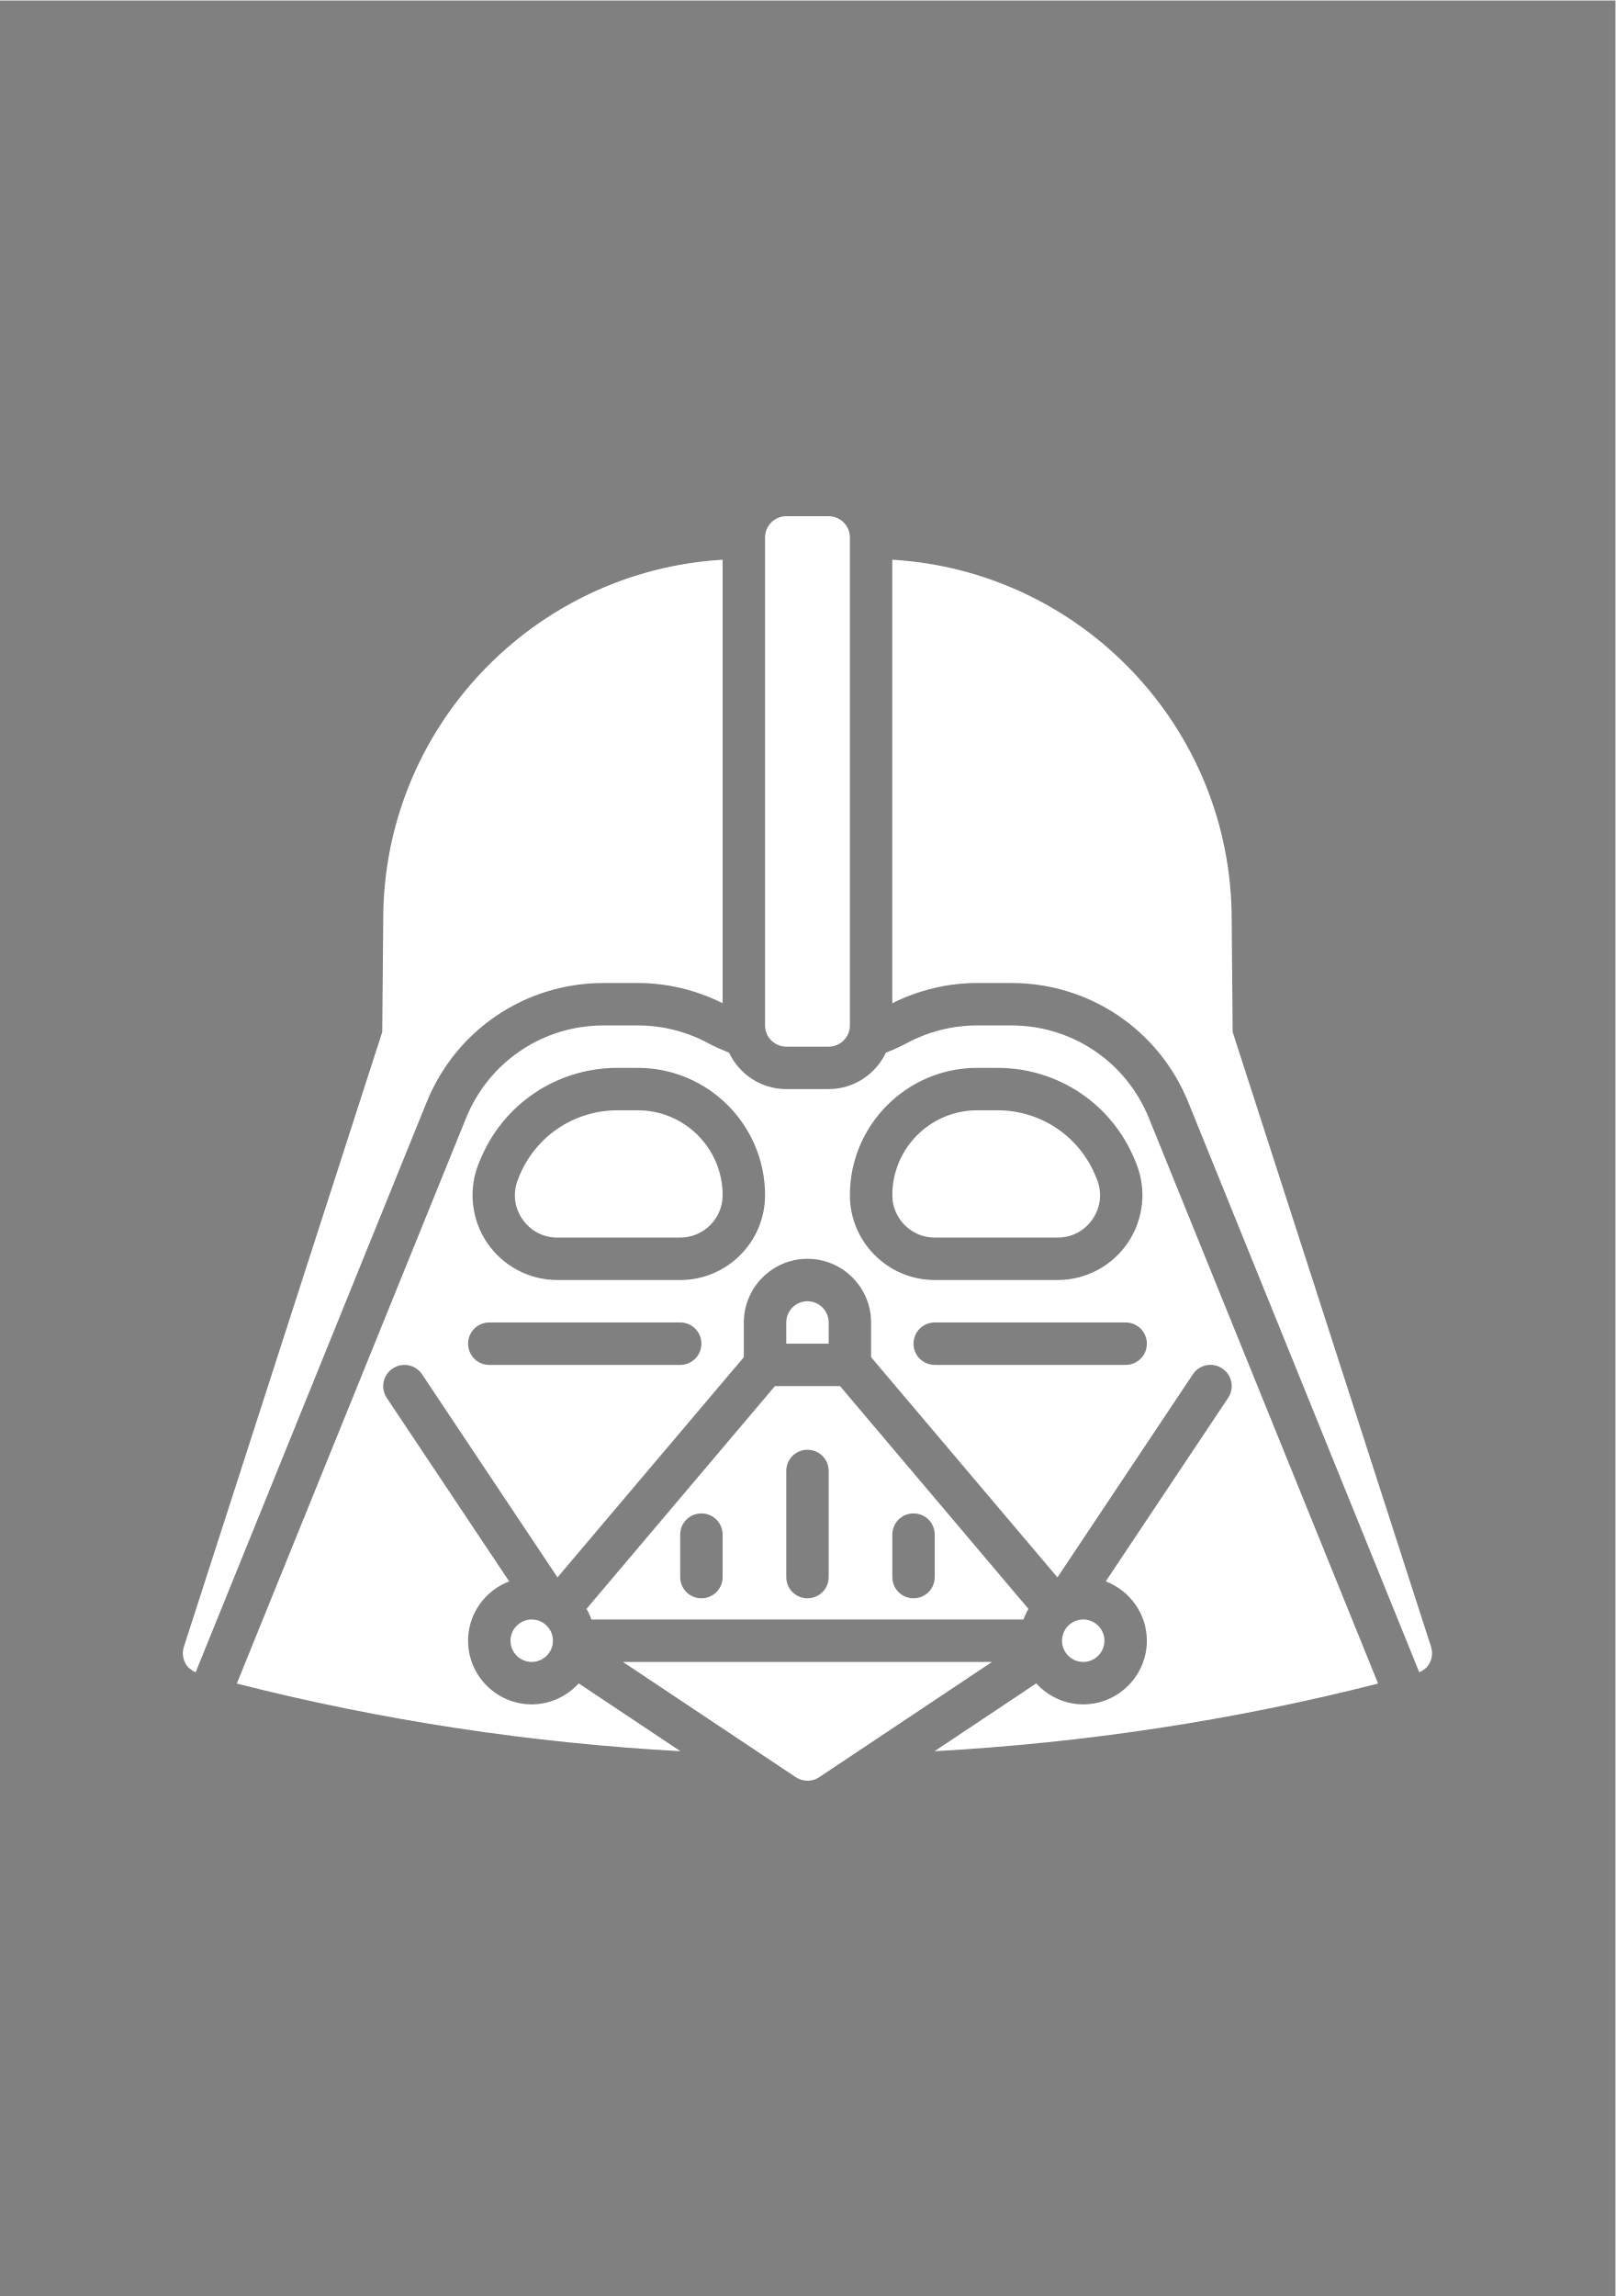
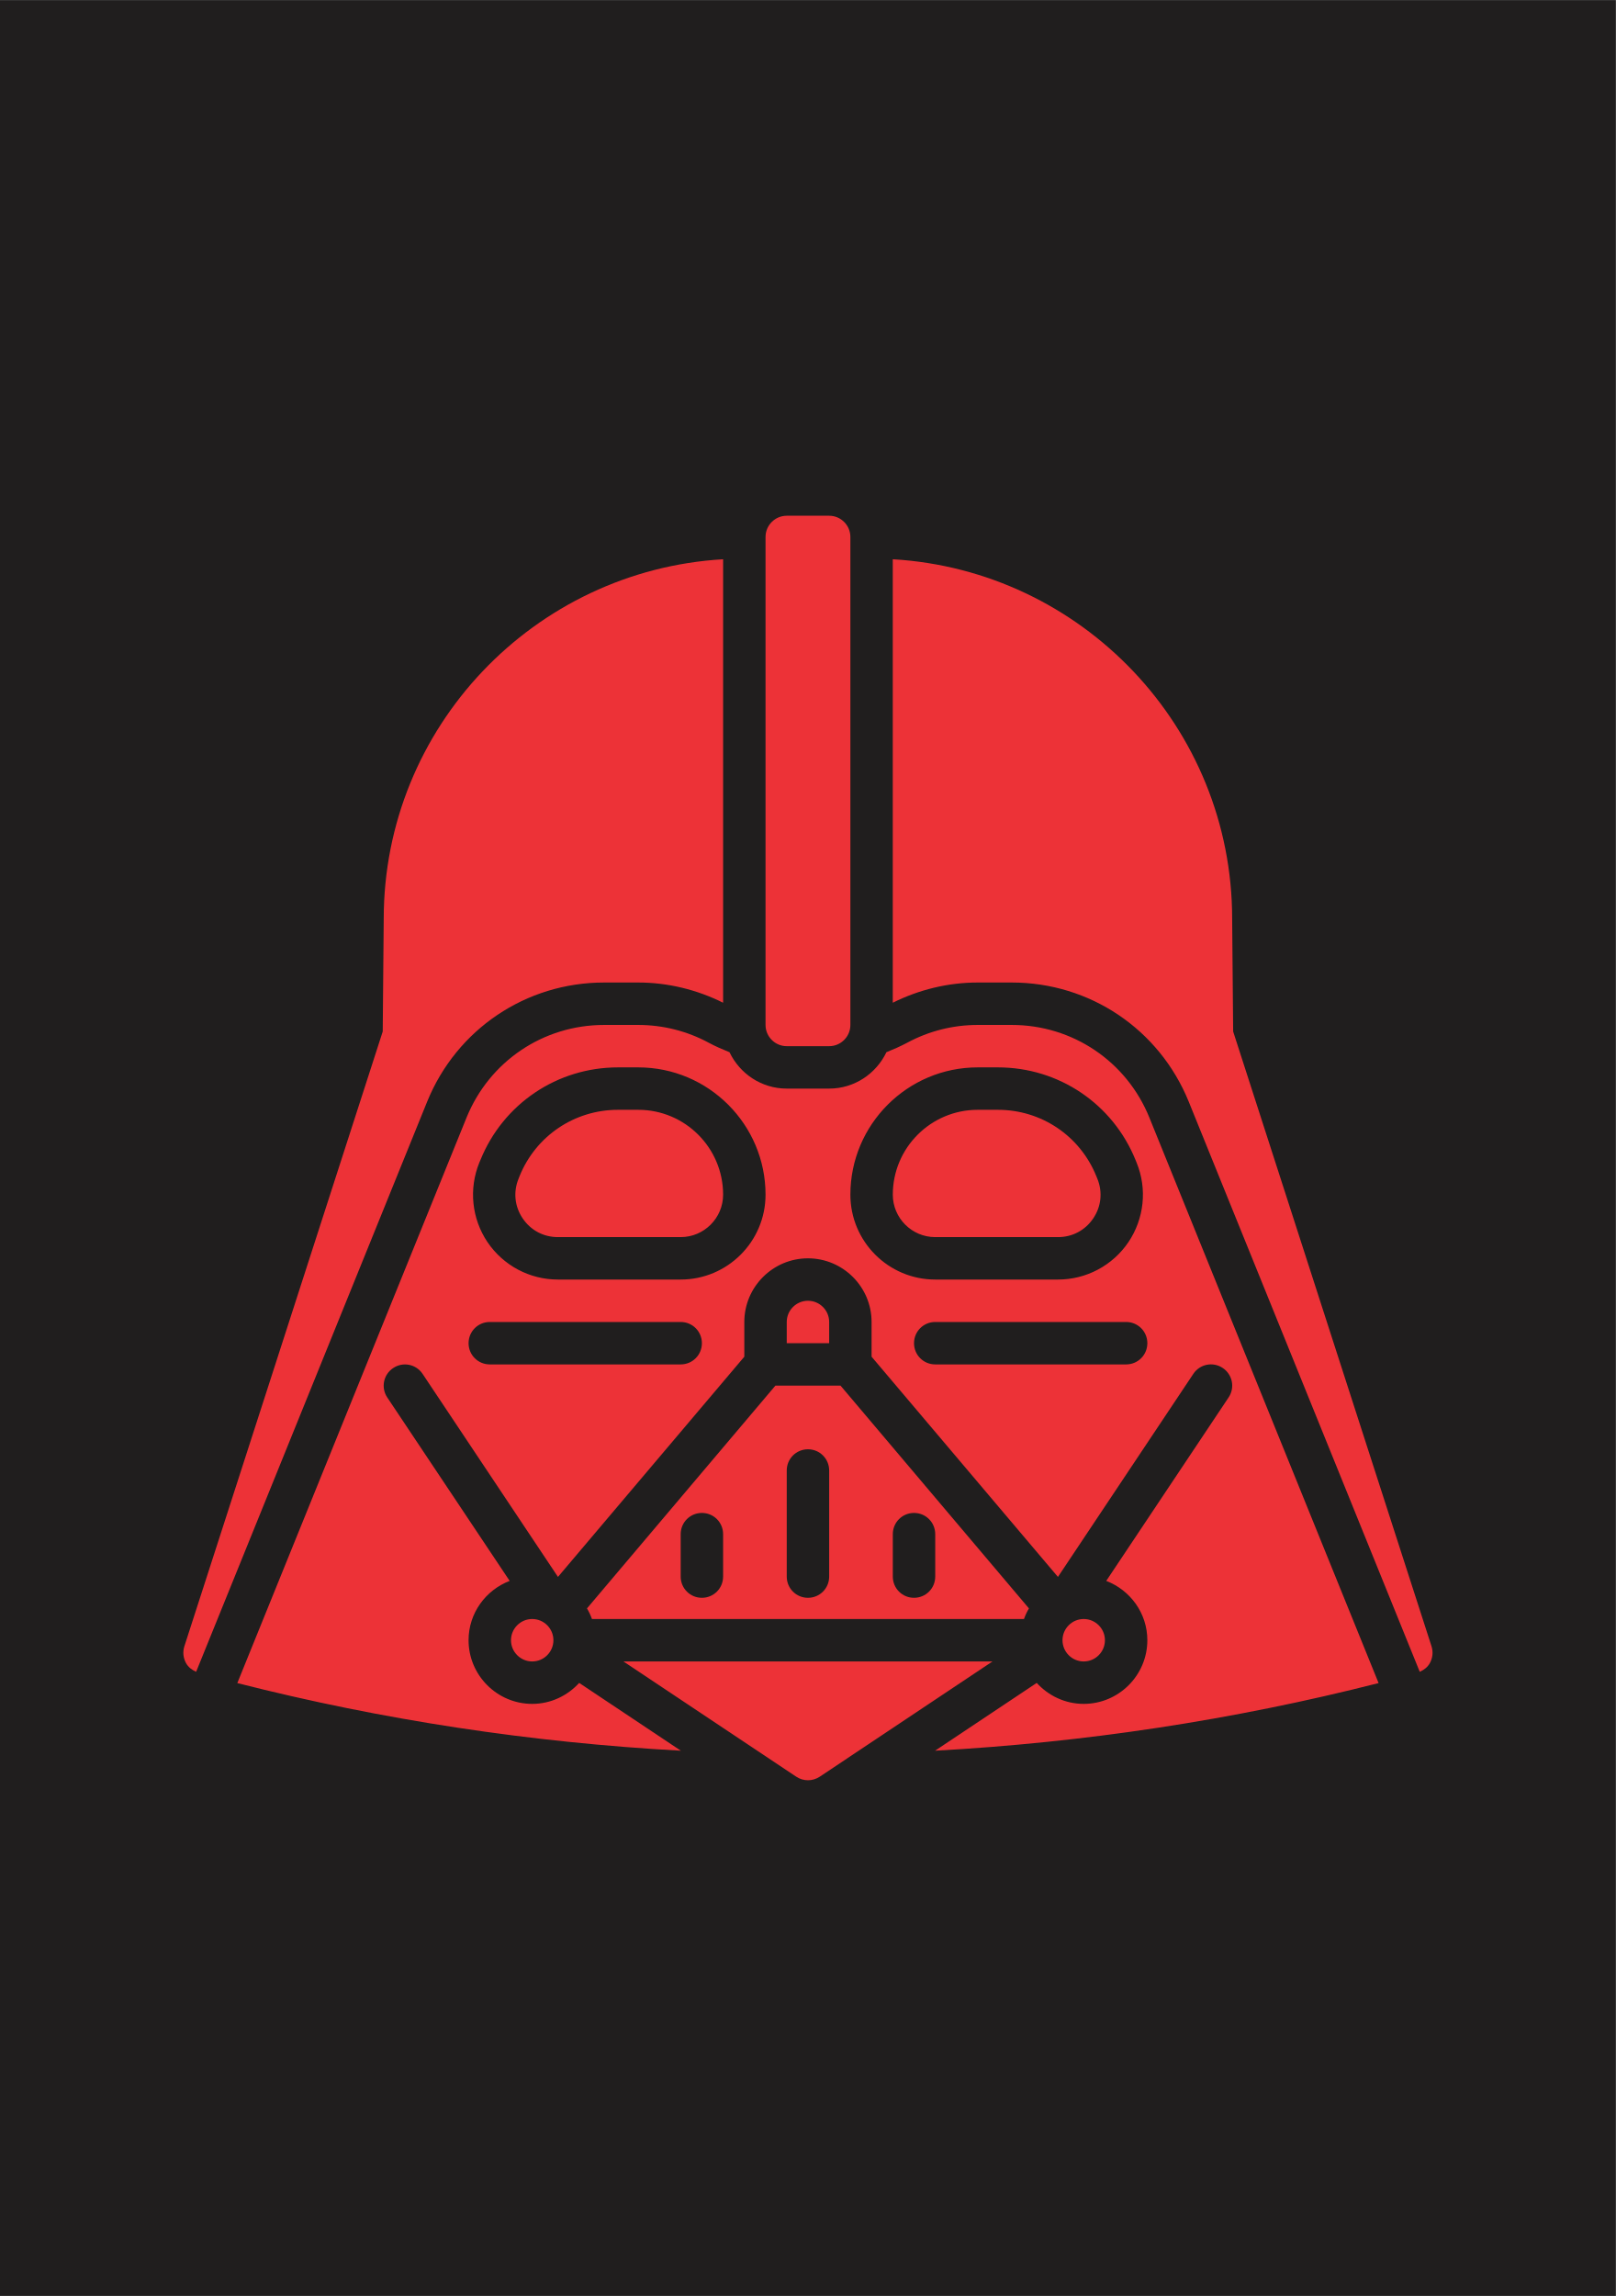
- <svg xmlns="http://www.w3.org/2000/svg" xml:space="preserve" width="6.929in" height="9.843in" version="1.1" style="shape-rendering:geometricPrecision; text-rendering:geometricPrecision; image-rendering:optimizeQuality; fill-rule:evenodd; clip-rule:evenodd" viewBox="0 0 6929.13 9842.52">
+ <svg xmlns="http://www.w3.org/2000/svg" xml:space="preserve" width="6.929in" height="9.843in" version="1.1" style="shape-rendering:geometricPrecision; text-rendering:geometricPrecision; image-rendering:optimizeQuality; fill-rule:evenodd; clip-rule:evenodd" viewBox="0 0 6924.94 9836.57">
  <defs>
    <style type="text/css">
   
-     .fil0 {fill:gray}
-     .fil1 {fill:white}
+     .fil1 {fill:#ED3237}
+     .fil0 {fill:#201E1E}
   
  </style>
  </defs>
  <g id="Layer_x0020_1">
-     <rect class="fil0" x="-2.1" y="2.07" width="6929.13" height="9842.52" />
-     <path class="fil1" d="M3098.7 2399.32c-810.1,47.61 -1455.33,719.86 -1455.33,1541.68l-4.27 482.86 -850.6 2635.66c-7.81,24.52 -4.97,49.74 7.11,72.13 9.59,17.41 25.23,29.13 43.35,37.3l990.59 -2444.15c126.13,-310.54 423.88,-510.93 758.94,-510.93l146.39 0c126.49,0 251.2,30.56 363.83,86.69l0 -1901.25zm-818.63 4725.23c50.1,0 90.96,-40.86 90.96,-90.96 0,-50.09 -40.85,-90.96 -90.96,-90.96 -50.1,0 -90.96,40.86 -90.96,90.96 0,50.1 40.86,90.96 90.96,90.96zm2273.96 -90.96c0,50.1 40.85,90.96 90.96,90.96 50.1,0 90.96,-40.86 90.96,-90.96 0,-50.09 -40.86,-90.96 -90.96,-90.96 -50.1,0 -90.96,40.86 -90.96,90.96zm-300.24 90.96l-1582.53 0 740.81 493.87c30.56,20.61 70.35,20.61 101.26,0l740.46 -493.87zm156.34 -227.4l-807.97 -955.07 -279.27 0 -807.97 955.07c8.53,14.21 15.63,29.49 21.32,45.48l1852.57 0c5.69,-15.99 12.79,-31.27 21.32,-45.48zm-401.85 -318.35l0 181.91c0,50.45 -40.5,90.96 -90.96,90.96 -50.45,0 -90.95,-40.51 -90.95,-90.96l0 -181.91c0,-50.46 40.5,-90.96 90.95,-90.96 50.46,0 90.96,40.51 90.96,90.96zm-454.79 -272.88l0 454.79c0,50.45 -40.51,90.96 -90.96,90.96 -50.45,0 -90.96,-40.51 -90.96,-90.96l0 -454.79c0,-50.45 40.5,-90.96 90.96,-90.96 50.46,0 90.96,40.51 90.96,90.96zm-545.75 181.91c50.45,0 90.95,40.51 90.95,90.96l0 181.91c0,50.45 -40.5,90.96 -90.95,90.96 -50.46,0 -90.96,-40.51 -90.96,-90.96l0 -181.91c0,-50.46 40.5,-90.96 90.96,-90.96zm454.78 -909.58c-50.09,0 -90.96,40.85 -90.96,90.95l0 90.96 181.92 0 0 -90.96c0,-50.1 -40.87,-90.95 -90.96,-90.95zm-363.83 -454.8c0,-200.74 -163.08,-363.83 -363.83,-363.83l-87.05 0c-186.19,0 -351.76,111.56 -421.75,283.89l-4.62 11.72c-23.1,56.85 -16.7,118.67 17.76,169.83 34.46,51.17 89.54,80.3 151,80.3l526.57 0c100.19,0 181.91,-81.72 181.91,-181.92zm1436.15 181.92c61.47,0 116.54,-29.13 151,-80.3 34.46,-50.81 40.86,-112.98 17.76,-169.83l-4.62 -11.37c-69.99,-172.68 -235.57,-284.24 -421.75,-284.24l-87.05 0c-200.75,0 -363.83,163.08 -363.83,363.83 0,100.2 81.72,181.92 181.91,181.92l526.57 0zm302.01 21.31c-67.86,100.56 -180.85,160.6 -302.01,160.6l-526.57 0c-200.74,0 -363.83,-163.08 -363.83,-363.83 0,-300.94 244.81,-545.74 545.75,-545.74l87.05 0c260.44,0 492.46,155.98 590.17,397.58l4.62 11.37c45.83,112.27 32.33,239.48 -35.17,340.02zm89.89 -533.31c-97.71,-241.61 -329.72,-397.59 -590.17,-397.59l-146.39 0c-105.52,0 -209.63,26.3 -301.65,76.04 -29.49,15.63 -59.34,28.78 -89.54,40.86 -44.06,92.02 -137.15,155.98 -245.51,155.98l-181.92 0c-108.37,0 -201.46,-63.96 -245.51,-155.98 -30.2,-12.08 -60.41,-25.22 -89.54,-40.86 -92.02,-49.74 -196.13,-76.04 -301.65,-76.04l-146.39 0c-260.8,0 -492.1,155.98 -590.17,397.59l-982.78 2423.9c623.92,158.82 1261.34,254.75 1901.95,289.93l-435.96 -290.64c-50.1,54.72 -121.52,89.89 -201.46,89.89 -150.29,0 -272.87,-122.58 -272.87,-272.88 0,-116.18 73.55,-214.95 176.23,-254.39l-524.79 -786.3c-28.07,-41.93 -16.7,-98.42 25.23,-126.13 41.93,-28.07 98.07,-17.06 126.13,24.87l580.57 870.5 799.08 -944.05 0 -148.87c0,-150.29 122.58,-272.88 272.87,-272.88 150.3,0 272.88,122.59 272.88,272.88l0 148.87 799.08 944.05 580.57 -870.5c27.72,-41.93 84.21,-53.29 126.13,-25.22 41.93,28.07 53.3,84.21 25.22,126.13l-524.79 786.65c102.69,39.44 176.23,138.21 176.23,254.39 0,150.3 -122.58,272.88 -272.87,272.88 -79.94,0 -151.36,-35.17 -201.46,-89.89l-435.96 290.64c640.26,-35.18 1278.04,-131.11 1901.95,-289.93l-982.78 -2423.9zm-99.84 875.83c50.45,0 90.96,40.51 90.96,90.96 0,50.45 -40.5,90.96 -90.96,90.96l-818.63 0c-50.45,0 -90.96,-40.51 -90.96,-90.96 0,-50.45 40.51,-90.96 90.96,-90.96l818.63 0zm-1546.29 -545.75c0,200.75 -163.09,363.83 -363.83,363.83l-526.57 0c-121.16,0 -234.15,-60.04 -302.01,-160.6 -67.51,-100.55 -80.65,-227.75 -35.17,-340.02l4.97 -11.73c97.71,-241.25 329.37,-397.23 589.81,-397.23l87.05 0c300.94,0 545.75,244.8 545.75,545.74zm-363.83 545.75c50.45,0 90.96,40.51 90.96,90.96 0,50.45 -40.51,90.96 -90.96,90.96l-818.63 0c-50.45,0 -90.96,-40.51 -90.96,-90.96 0,-50.45 40.5,-90.96 90.96,-90.96l818.63 0zm909.44 -3269.89c810.1,47.61 1455.33,719.86 1455.33,1541.68l4.27 482.86 850.6 2635.66c7.81,24.52 4.97,49.74 -7.11,72.13 -9.59,17.41 -25.23,29.13 -43.35,37.3l-990.59 -2444.15c-126.13,-310.54 -423.88,-510.93 -758.94,-510.93l-146.39 0c-126.49,0 -251.2,30.56 -363.83,86.69l0 -1901.25zm-545.6 -95.57l0 2092.05c0,50.1 40.86,90.96 90.95,90.96l181.92 0c50.09,0 90.95,-40.86 90.95,-90.96l0 -2092.05c0,-50.1 -40.86,-90.96 -90.95,-90.96l-181.92 0c-50.09,0 -90.95,40.86 -90.95,90.96z" />
+     <rect class="fil0" x="-0" width="6924.94" height="9836.57" />
+     <path class="fil1" d="M3098.92 2395.8c-809.61,47.58 -1454.45,719.42 -1454.45,1540.75l-4.27 482.57 -850.08 2634.07c-7.81,24.5 -4.97,49.71 7.11,72.09 9.58,17.4 25.21,29.11 43.32,37.28l989.99 -2442.67c126.05,-310.35 423.63,-510.62 758.48,-510.62l146.3 0c126.41,0 251.05,30.54 363.61,86.64l0 -1900.1 -0.01 0.01zm-818.13 4722.37c50.07,0 90.91,-40.83 90.91,-90.91 0,-50.06 -40.83,-90.91 -90.91,-90.91 -50.07,0 -90.91,40.83 -90.91,90.91 0,50.07 40.83,90.91 90.91,90.91zm2272.59 -90.91c0,50.07 40.83,90.91 90.91,90.91 50.07,0 90.91,-40.83 90.91,-90.91 0,-50.06 -40.83,-90.91 -90.91,-90.91 -50.07,0 -90.91,40.83 -90.91,90.91zm-300.06 90.91l-1581.57 0 740.36 493.57c30.54,20.6 70.31,20.6 101.2,0l740.01 -493.57zm156.25 -227.26l-807.48 -954.49 -279.1 0 -807.48 954.49c8.53,14.2 15.62,29.47 21.31,45.45l1851.45 0c5.69,-15.98 12.78,-31.25 21.31,-45.45zm-401.61 -318.16l0 181.8c0,50.42 -40.48,90.91 -90.91,90.91 -50.42,0 -90.89,-40.49 -90.89,-90.91l0 -181.8c0,-50.43 40.48,-90.91 90.89,-90.91 50.43,0 90.91,40.49 90.91,90.91zm-454.52 -272.71l0 454.52c0,50.42 -40.49,90.91 -90.91,90.91 -50.42,0 -90.91,-40.49 -90.91,-90.91l0 -454.52c0,-50.42 40.48,-90.91 90.91,-90.91 50.43,0 90.91,40.49 90.91,90.91zm-545.42 181.8c50.42,0 90.89,40.49 90.89,90.91l0 181.8c0,50.42 -40.48,90.91 -90.89,90.91 -50.43,0 -90.91,-40.49 -90.91,-90.91l0 -181.8c0,-50.43 40.48,-90.91 90.91,-90.91zm454.51 -909.03c-50.06,0 -90.91,40.83 -90.91,90.89l0 90.91 181.81 0 0 -90.91c0,-50.07 -40.85,-90.89 -90.91,-90.89zm-363.61 -454.53c0,-200.62 -162.98,-363.61 -363.61,-363.61l-87 0c-186.08,0 -351.55,111.49 -421.5,283.72l-4.62 11.71c-23.08,56.82 -16.69,118.6 17.75,169.73 34.44,51.14 89.49,80.25 150.91,80.25l526.25 0c100.13,0 181.8,-81.67 181.8,-181.81l0.01 0.01zm1435.28 181.81c61.43,0 116.47,-29.11 150.91,-80.25 34.44,-50.78 40.83,-112.91 17.75,-169.73l-4.62 -11.36c-69.95,-172.58 -235.43,-284.07 -421.5,-284.07l-87 0c-200.63,0 -363.61,162.98 -363.61,363.61 0,100.14 81.67,181.81 181.8,181.81l526.25 0 0.01 -0.01zm301.83 21.3c-67.82,100.5 -180.74,160.5 -301.83,160.5l-526.25 0c-200.62,0 -363.61,-162.98 -363.61,-363.61 0,-300.76 244.66,-545.41 545.42,-545.41l87 0c260.28,0 492.16,155.89 589.81,397.34l4.62 11.36c45.8,112.2 32.31,239.34 -35.15,339.81l-0.01 0zm89.84 -532.99c-97.65,-241.46 -329.52,-397.35 -589.81,-397.35l-146.3 0c-105.46,0 -209.5,26.28 -301.47,75.99 -29.47,15.62 -59.3,28.76 -89.49,40.83 -44.03,91.96 -137.07,155.89 -245.36,155.89l-181.81 0c-108.3,0 -201.34,-63.92 -245.36,-155.89 -30.18,-12.07 -60.37,-25.21 -89.49,-40.83 -91.96,-49.71 -196.01,-75.99 -301.47,-75.99l-146.3 0c-260.64,0 -491.8,155.89 -589.81,397.35l-982.19 2422.44c623.54,158.72 1260.58,254.6 1900.8,289.75l-435.7 -290.47c-50.07,54.69 -121.45,89.84 -201.34,89.84 -150.2,0 -272.71,-122.5 -272.71,-272.72 0,-116.11 73.51,-214.82 176.12,-254.24l-524.47 -785.82c-28.05,-41.9 -16.69,-98.36 25.21,-126.05 41.9,-28.05 98.01,-17.05 126.05,24.86l580.22 869.97 798.6 -943.48 0 -148.78c0,-150.2 122.5,-272.72 272.71,-272.72 150.21,0 272.72,122.52 272.72,272.72l0 148.78 798.6 943.48 580.22 -869.97c27.7,-41.9 84.16,-53.26 126.05,-25.21 41.9,28.05 53.27,84.16 25.21,126.05l-524.47 786.17c102.63,39.42 176.12,138.13 176.12,254.24 0,150.21 -122.5,272.72 -272.71,272.72 -79.89,0 -151.27,-35.15 -201.34,-89.84l-435.7 290.47c639.87,-35.16 1277.27,-131.03 1900.8,-289.75l-982.19 -2422.44 0.05 0zm-99.78 875.3c50.42,0 90.91,40.49 90.91,90.91 0,50.42 -40.48,90.91 -90.91,90.91l-818.13 0c-50.42,0 -90.91,-40.49 -90.91,-90.91 0,-50.42 40.49,-90.91 90.91,-90.91l818.13 0zm-1545.36 -545.42c0,200.63 -162.99,363.61 -363.61,363.61l-526.25 0c-121.09,0 -234.01,-60 -301.83,-160.5 -67.47,-100.49 -80.6,-227.61 -35.15,-339.81l4.97 -11.72c97.65,-241.11 329.17,-396.99 589.45,-396.99l87 0c300.76,0 545.42,244.65 545.42,545.41l0 0zm-363.61 545.42c50.42,0 90.91,40.49 90.91,90.91 0,50.42 -40.49,90.91 -90.91,90.91l-818.13 0c-50.42,0 -90.91,-40.49 -90.91,-90.91 0,-50.42 40.48,-90.91 90.91,-90.91l818.13 0zm908.89 -3267.91c809.61,47.58 1454.45,719.42 1454.45,1540.75l4.27 482.57 850.08 2634.07c7.81,24.5 4.97,49.71 -7.11,72.09 -9.58,17.4 -25.21,29.11 -43.32,37.28l-989.99 -2442.67c-126.05,-310.35 -423.63,-510.62 -758.48,-510.62l-146.3 0c-126.41,0 -251.05,30.54 -363.61,86.64l0 -1900.1 0.01 0.01zm-545.27 -95.51l0 2090.79c0,50.07 40.83,90.91 90.89,90.91l181.81 0c50.06,0 90.89,-40.83 90.89,-90.91l0 -2090.79c0,-50.07 -40.83,-90.91 -90.89,-90.91l-181.81 0c-50.06,0 -90.89,40.83 -90.89,90.91z" />
  </g>
</svg>
